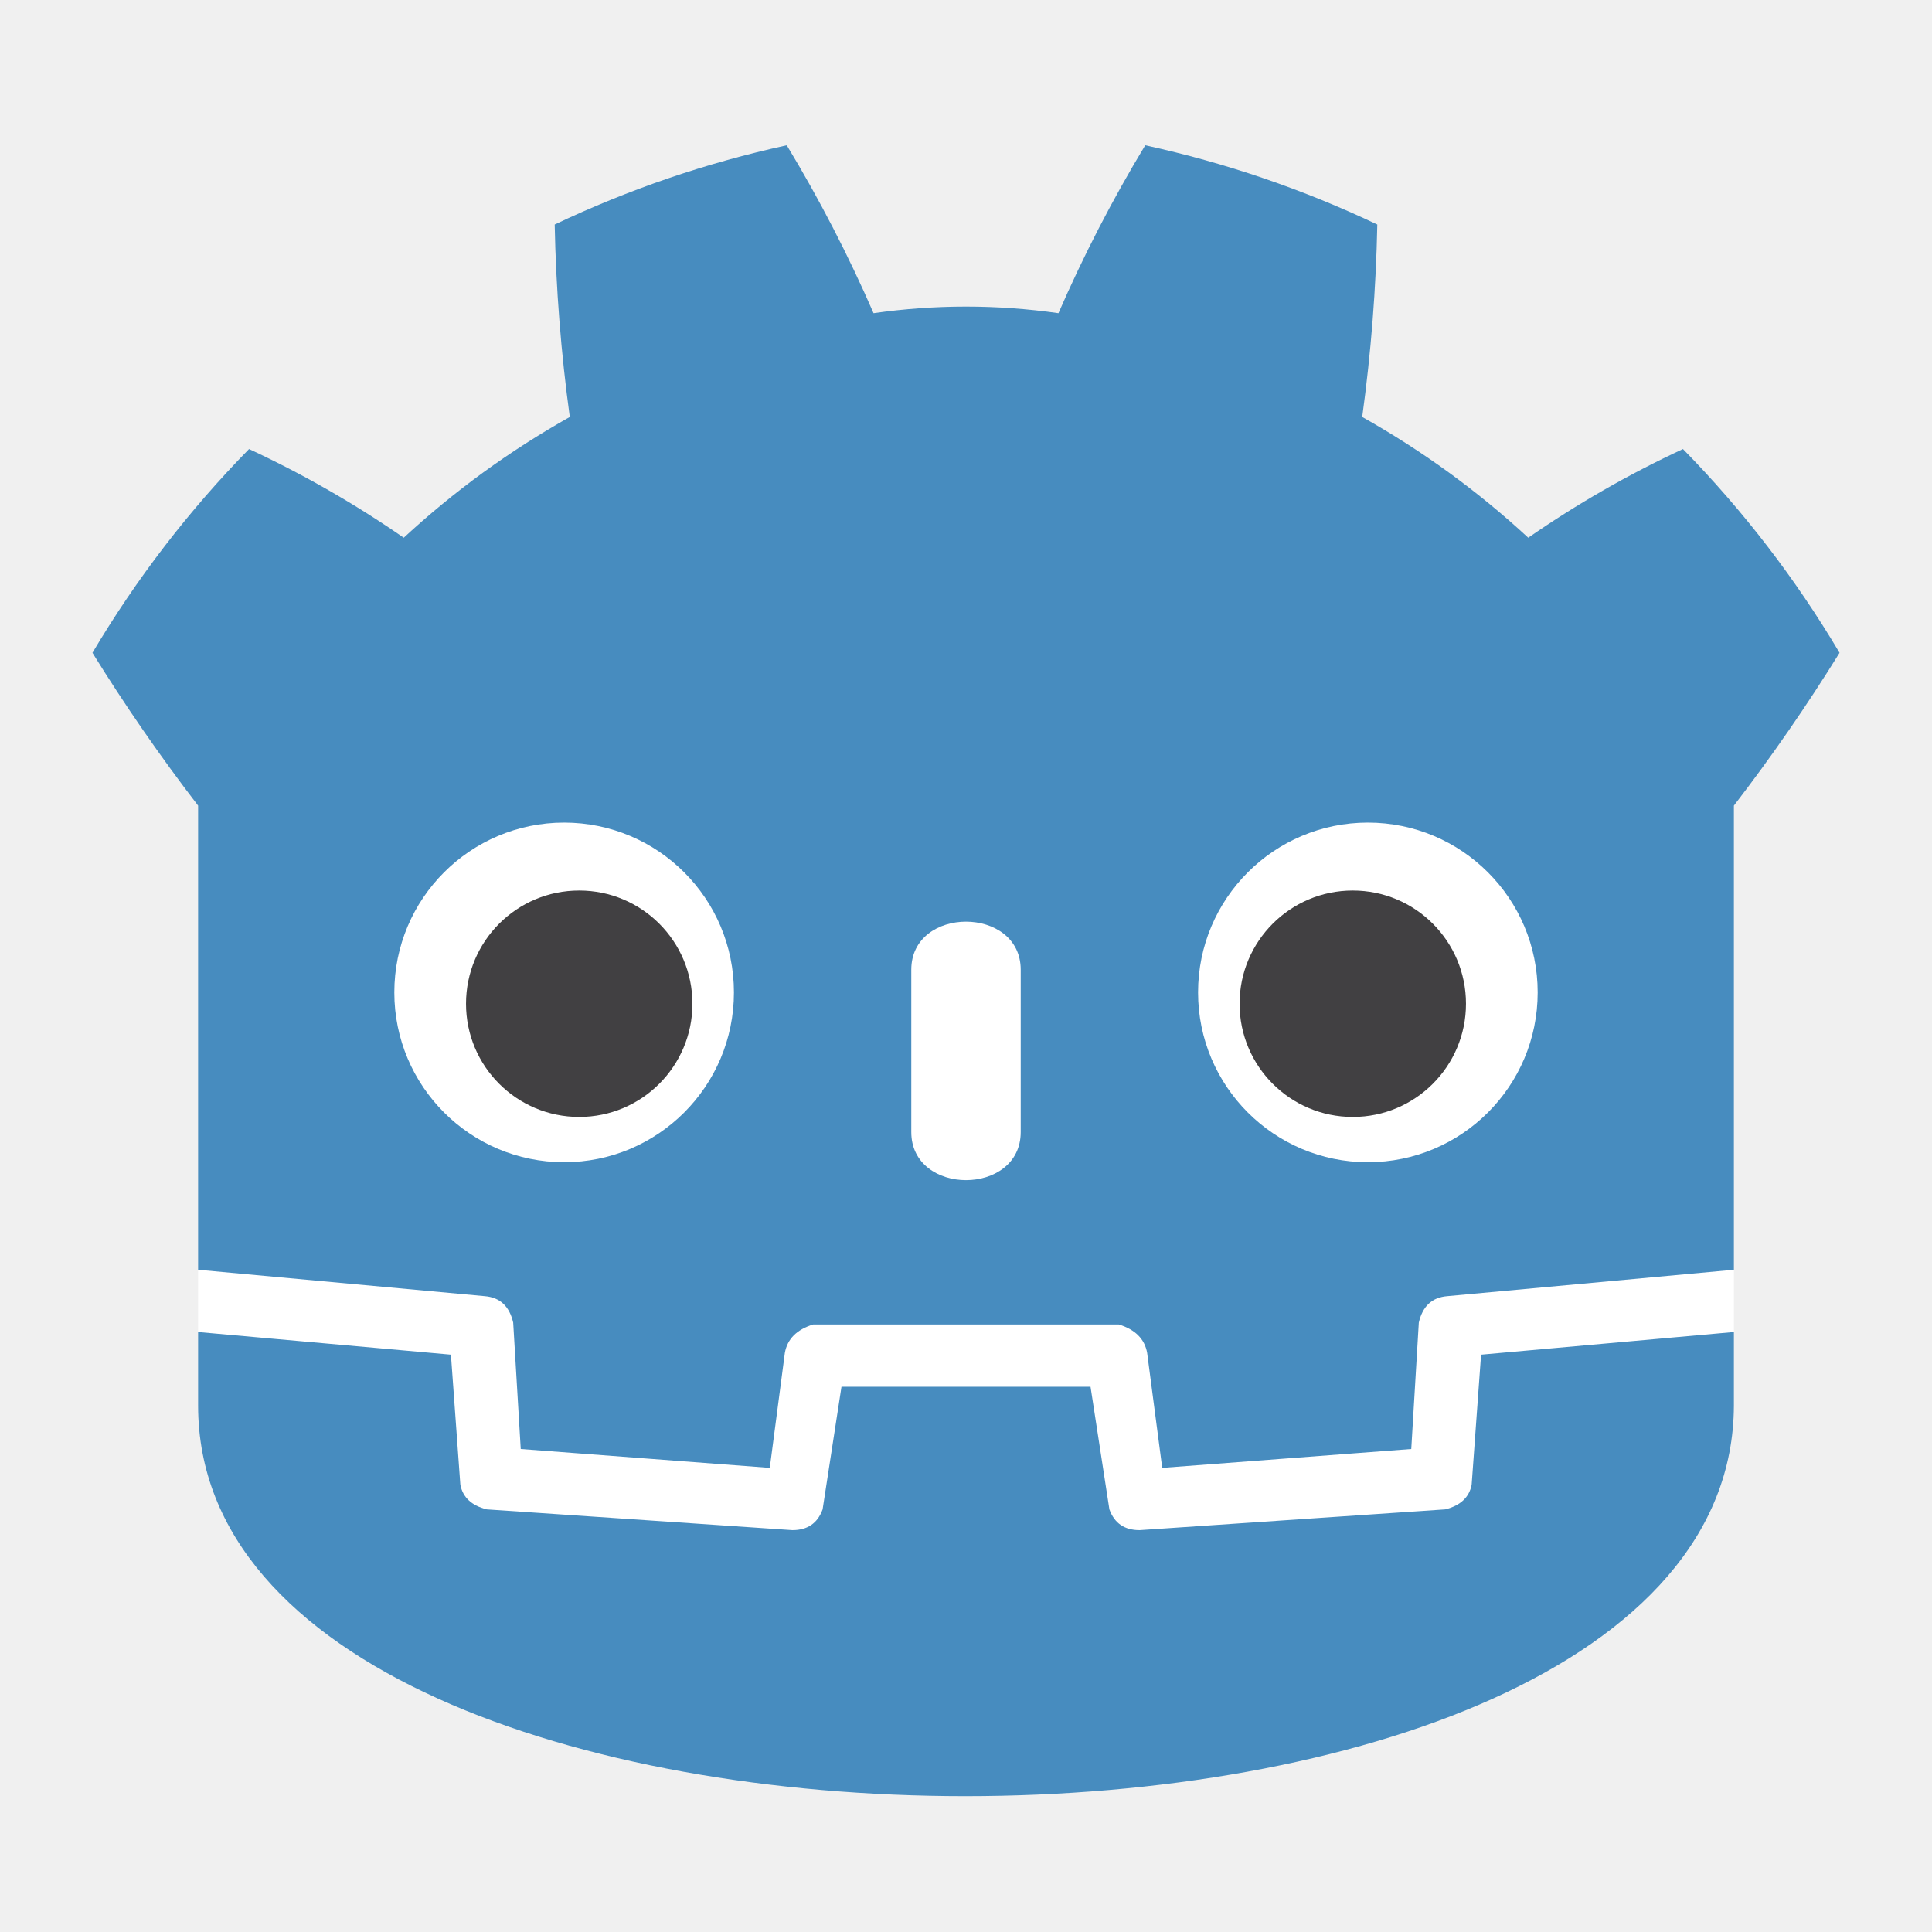
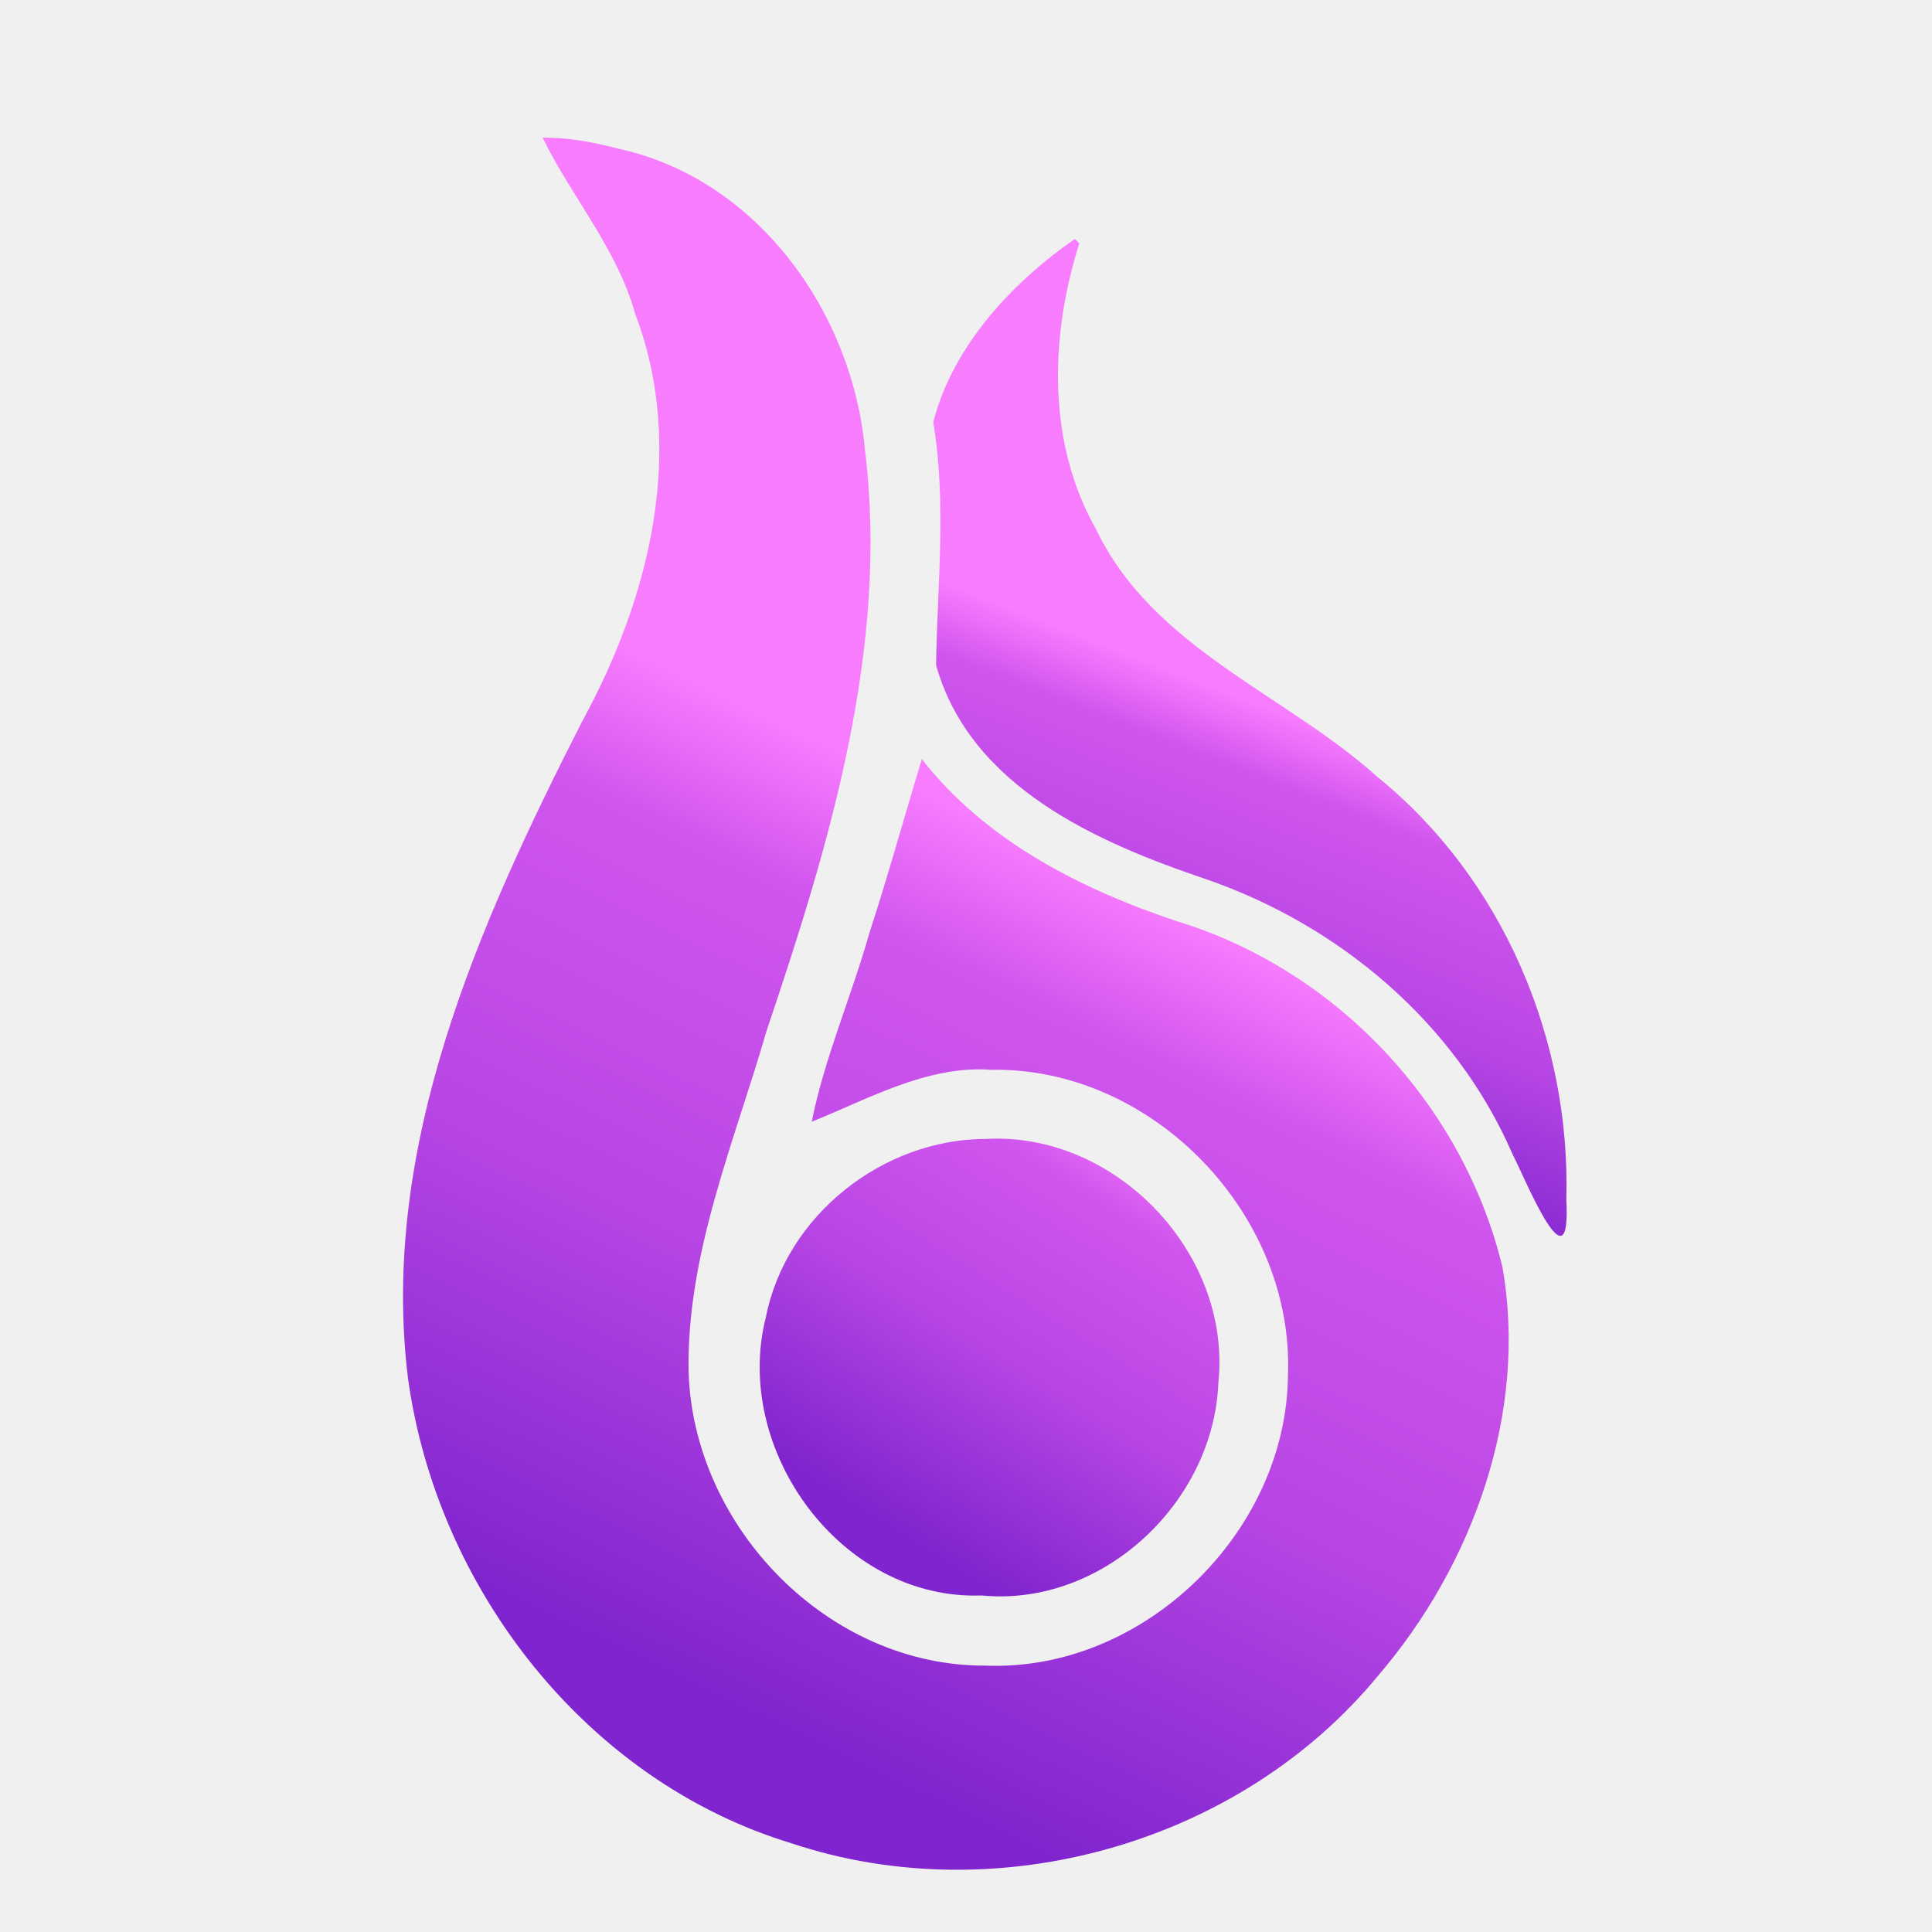
- <svg xmlns="http://www.w3.org/2000/svg" width="1024" height="1024">
-   <g fill="#fff">
-     <path d="M105 673v33q407 354 814 0v-33z" />
-     <path fill="#478cbf" d="m105 673 152 14q12 1 15 14l4 67 132 10 8-61q2-11 15-15h162q13 4 15 15l8 61 132-10 4-67q3-13 15-14l152-14V427q30-39 56-81-35-59-83-108-43 20-82 47-40-37-88-64 7-51 8-102-59-28-123-42-26 43-46 89-49-7-98 0-20-46-46-89-64 14-123 42 1 51 8 102-48 27-88 64-39-27-82-47-48 49-83 108 26 42 56 81zm0 33v39c0 276 813 276 814 0v-39l-134 12-5 69q-2 10-14 13l-162 11q-12 0-16-11l-10-65H446l-10 65q-4 11-16 11l-162-11q-12-3-14-13l-5-69z" />
-     <path d="M483 600c0 34 58 34 58 0v-86c0-34-58-34-58 0z" />
-     <circle cx="725" cy="526" r="90" />
-     <circle cx="299" cy="526" r="90" />
-   </g>
-   <g fill="#414042">
-     <circle cx="307" cy="532" r="60" />
-     <circle cx="717" cy="532" r="60" />
+ <svg xmlns="http://www.w3.org/2000/svg" xmlns:xlink="http://www.w3.org/1999/xlink" xml:space="preserve" width="1024" height="1024">
+   <defs>
+     <linearGradient id="c">
+       <stop offset=".045" stop-color="#7f24ce" />
+       <stop offset=".468" stop-color="#b846e4" />
+       <stop offset=".848" stop-color="#d055ee" />
+       <stop offset="1" stop-color="#f87cfe" />
+     </linearGradient>
+     <linearGradient id="b">
+       <stop offset=".045" stop-color="#7f24ce" />
+       <stop offset=".478" stop-color="#b846e4" />
+       <stop offset=".848" stop-color="#d055ee" />
+       <stop offset="1" stop-color="#f87cfe" />
+     </linearGradient>
+     <linearGradient id="a">
+       <stop offset=".045" stop-color="#7f24ce" />
+       <stop offset=".468" stop-color="#b846e4" />
+       <stop offset=".825" stop-color="#d055ee" />
+       <stop offset="1" stop-color="#f87cfe" />
+     </linearGradient>
+     <linearGradient xlink:href="#a" id="d" x1="496.519" x2="635.831" y1="813.477" y2="589.778" gradientUnits="userSpaceOnUse" />
+     <linearGradient xlink:href="#b" id="e" x1="269.585" x2="488.27" y1="847.204" y2="393.079" gradientUnits="userSpaceOnUse" />
+     <linearGradient xlink:href="#c" id="f" x1="635.831" x2="721.822" y1="589.778" y2="368.408" gradientUnits="userSpaceOnUse" />
+   </defs>
+   <g paint-order="markers stroke fill">
+     <path fill="url(#d)" d="m 519.209,576.441 c 68.718,-3.78 130.124,60.624 123.084,129.095 -2.362,63.397 -61.275,119.133 -125.477,112.882 -74.57,2.737 -132.284,-77.273 -114.359,-147.506 10.653,-54.043 62.063,-94.456 116.752,-94.471 z" style="mix-blend-mode:normal" transform="translate(3.476 27.213)" />
+     <path fill="url(#e)" d="m 284.148,45.799 c 15.021,30.868 39.541,58.938 49.035,93.388 27.379,71.77 7.51,150.9 -28.117,215.973 -54.57,107.155 -107.532,225.31 -92.265,348.389 15.419,111.184 94.448,213.209 203.221,246.218 109.188,36.448 237.823,0.142 311.03,-88.959 50.23,-58.559 79.483,-139.685 65.719,-216.785 C 771.83,558.297 705.027,486.955 620.537,461.136 569.341,444.03 518.869,418.45 485.119,375.117 c -8.398,27.565 -17.936,61.914 -27.953,92.682 -9.453,33.319 -23.597,65.652 -30.412,99.492 28.033,-11.024 60.926,-30.059 94.93,-27.488 85.587,-1.659 160.858,76.525 157.479,161.838 -0.69,83.312 -76.63,157.298 -160.331,153.958 -83.381,0.377 -154.844,-73.426 -157.339,-155.765 -1.143,-62.483 24.254,-121.658 41.38,-180.85 33.155,-98.268 64.944,-202.603 52.127,-307.429 C 448.473,138.401 397.989,67.478 323.993,51.529 310.99,48.179 297.636,45.537 284.148,45.799 Z" style="mix-blend-mode:normal" transform="translate(3.476 27.213)" />
+     <path fill="url(#f)" d="m 566.203,99.453 c -33.539,23.293 -64.694,56.849 -75.035,97.046 7.114,42.682 2.136,86.276 1.491,128.884 18.256,64.408 84.964,93.781 143.071,113.382 70.846,24.444 132.286,76.302 162.425,145.659 7.031,13.702 31.206,73.512 28.553,24.265 C 829.119,523.737 792.986,438.334 726.48,384.467 677.375,340.377 608.008,316.534 577.666,253.719 551.392,207.629 552.947,151.143 568.559,101.809 l -1.178,-1.178 z" style="mix-blend-mode:normal" transform="translate(3.476 27.213)" />
  </g>
</svg>
